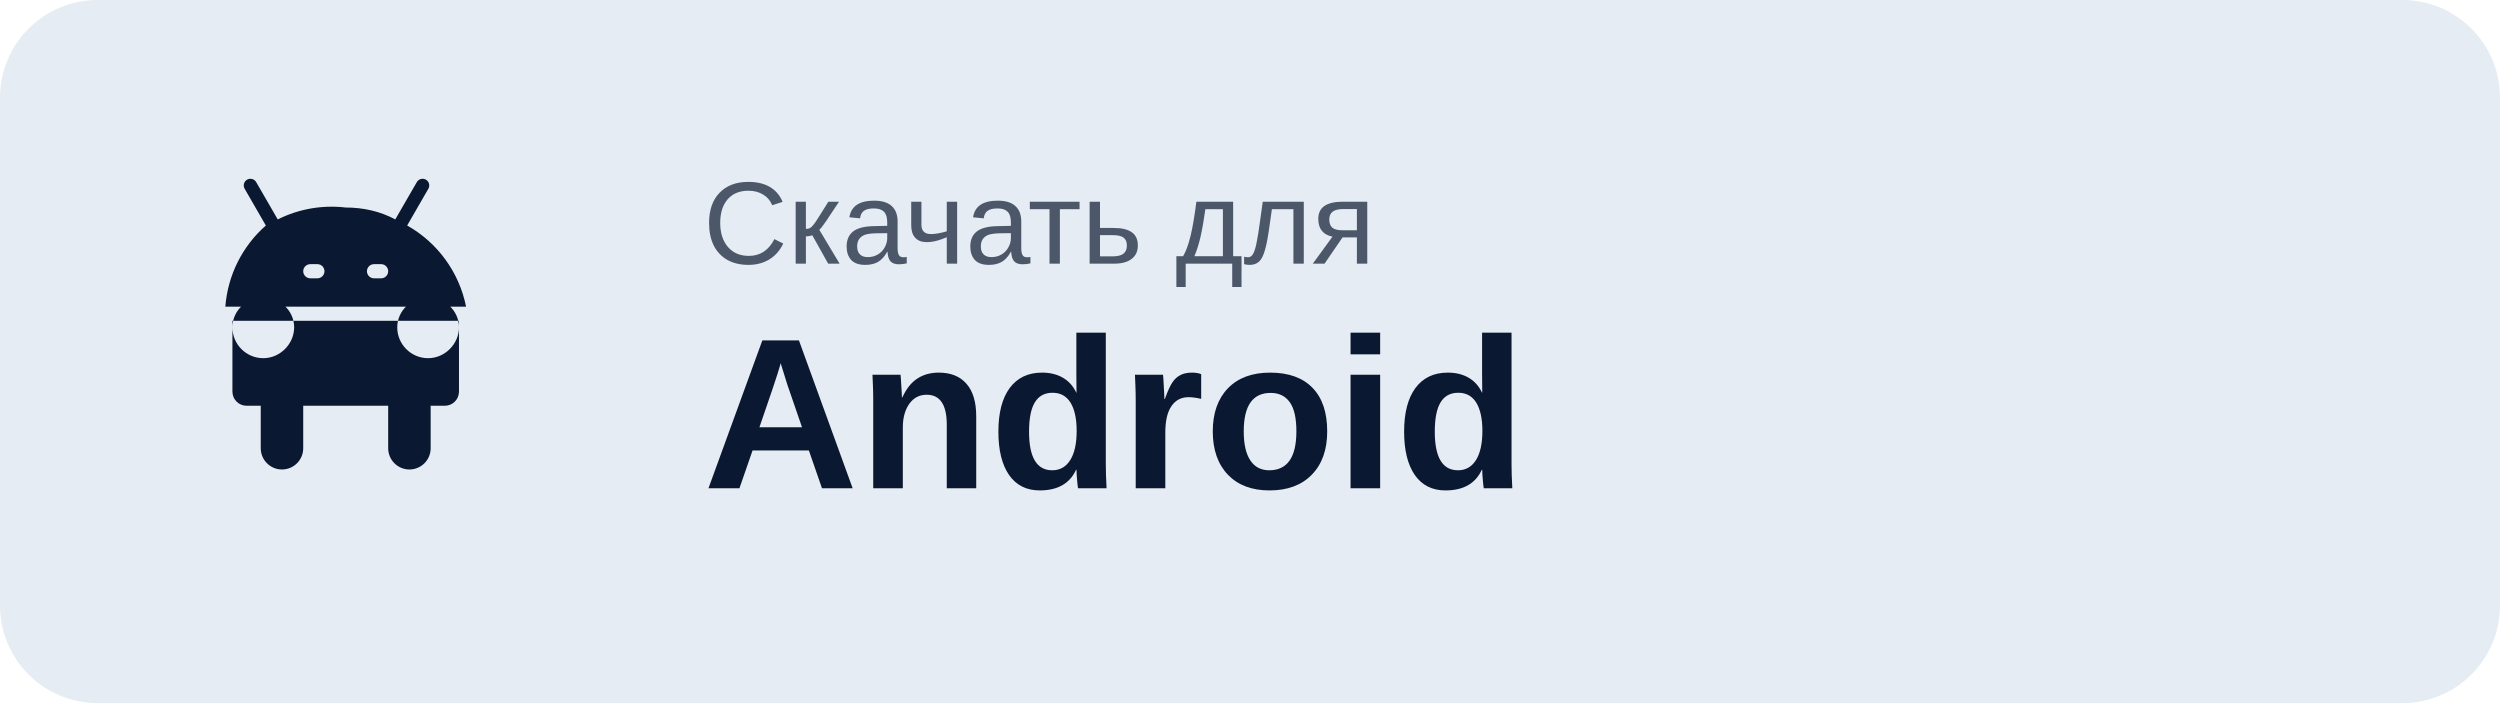
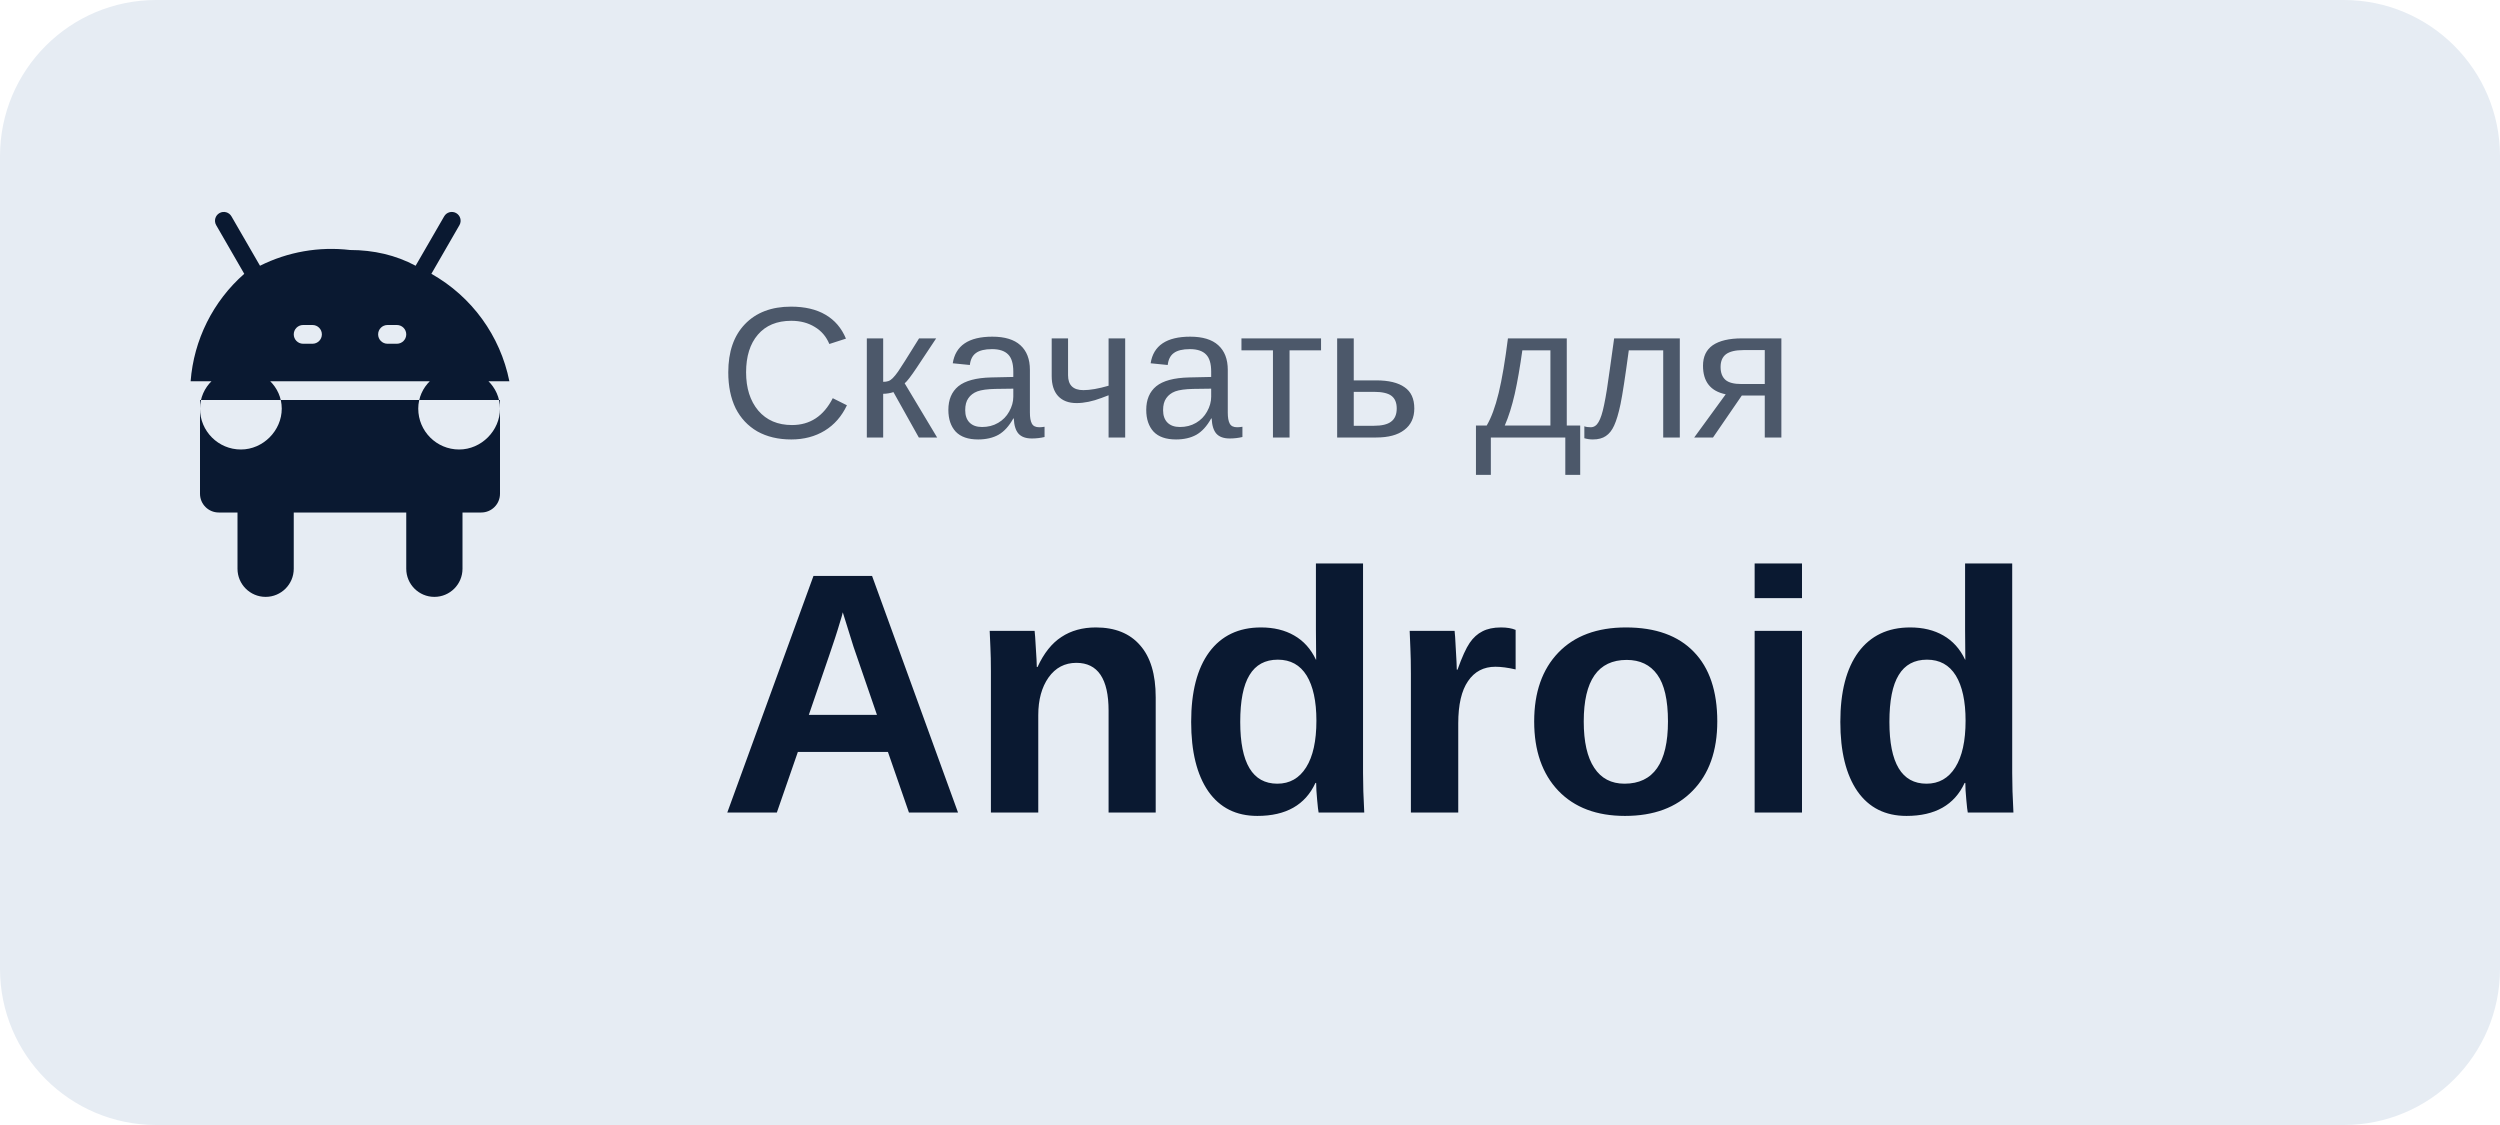
- <svg xmlns="http://www.w3.org/2000/svg" viewBox="0 0 256 72" width="256" height="72">
-   <rect width="256" height="72" rx="10" fill="#E6ECF3" />
-   <g transform="translate(18, 14) scale(1.45)">
+ <svg xmlns="http://www.w3.org/2000/svg" viewBox="0 0 160 72" width="160" height="72">
+   <rect width="160" height="72" rx="10" fill="#E6ECF3" />
+   <g transform="translate(8,10) scale(1.2)">
    <path fill="#0A1931" d="M6.18 15.64a2.18 2.18 0 0 1-2.18-2.18C4 12.29 4.98 11.36 6.18 11.36c1.19 0 2.18.93 2.18 2.1 0 1.17-.99 2.18-2.18 2.18m11.64 0a2.18 2.18 0 0 1-2.18-2.18c0-1.17.99-2.1 2.18-2.1 1.19 0 2.18.93 2.18 2.1 0 1.17-.99 2.18-2.18 2.18M6.36 6.27l-1.5-2.6a.47.47 0 0 1 .82-.46l1.52 2.63A8.5 8.5 0 0 1 12 5c1.25 0 2.44.27 3.5.84l1.52-2.63a.47.47 0 0 1 .82.46l-1.5 2.6A8.49 8.49 0 0 1 20.5 12H3.5a8.49 8.49 0 0 1 2.86-5.73M10 9h-.5a.5.5 0 0 0 0 1H10a.5.5 0 0 0 0-1m4.5 0H14a.5.5 0 0 0 0 1h.5a.5.5 0 0 0 0-1M4 13v5a1 1 0 0 0 1 1h1v3a1.5 1.5 0 0 0 3 0v-3h6v3a1.5 1.5 0 0 0 3 0v-3h1a1 1 0 0 0 1-1v-5H4z" />
  </g>
-   <text x="72" y="27" font-family="-apple-system, BlinkMacSystemFont, 'Segoe UI', Arial, sans-serif" font-size="12" fill="#0A1931" opacity="0.7">Скачать для</text>
-   <text x="72" y="50" font-family="-apple-system, BlinkMacSystemFont, 'Segoe UI', Arial, sans-serif" font-size="22" font-weight="700" fill="#0A1931">Android</text>
+   <text x="46" y="28" font-family="-apple-system, BlinkMacSystemFont, 'Segoe UI', Arial, sans-serif" font-size="12" fill="#0A1931" opacity="0.7">Скачать для</text>
+   <text x="46" y="52" font-family="-apple-system, BlinkMacSystemFont, 'Segoe UI', Arial, sans-serif" font-size="22" font-weight="700" fill="#0A1931">Android</text>
</svg>
